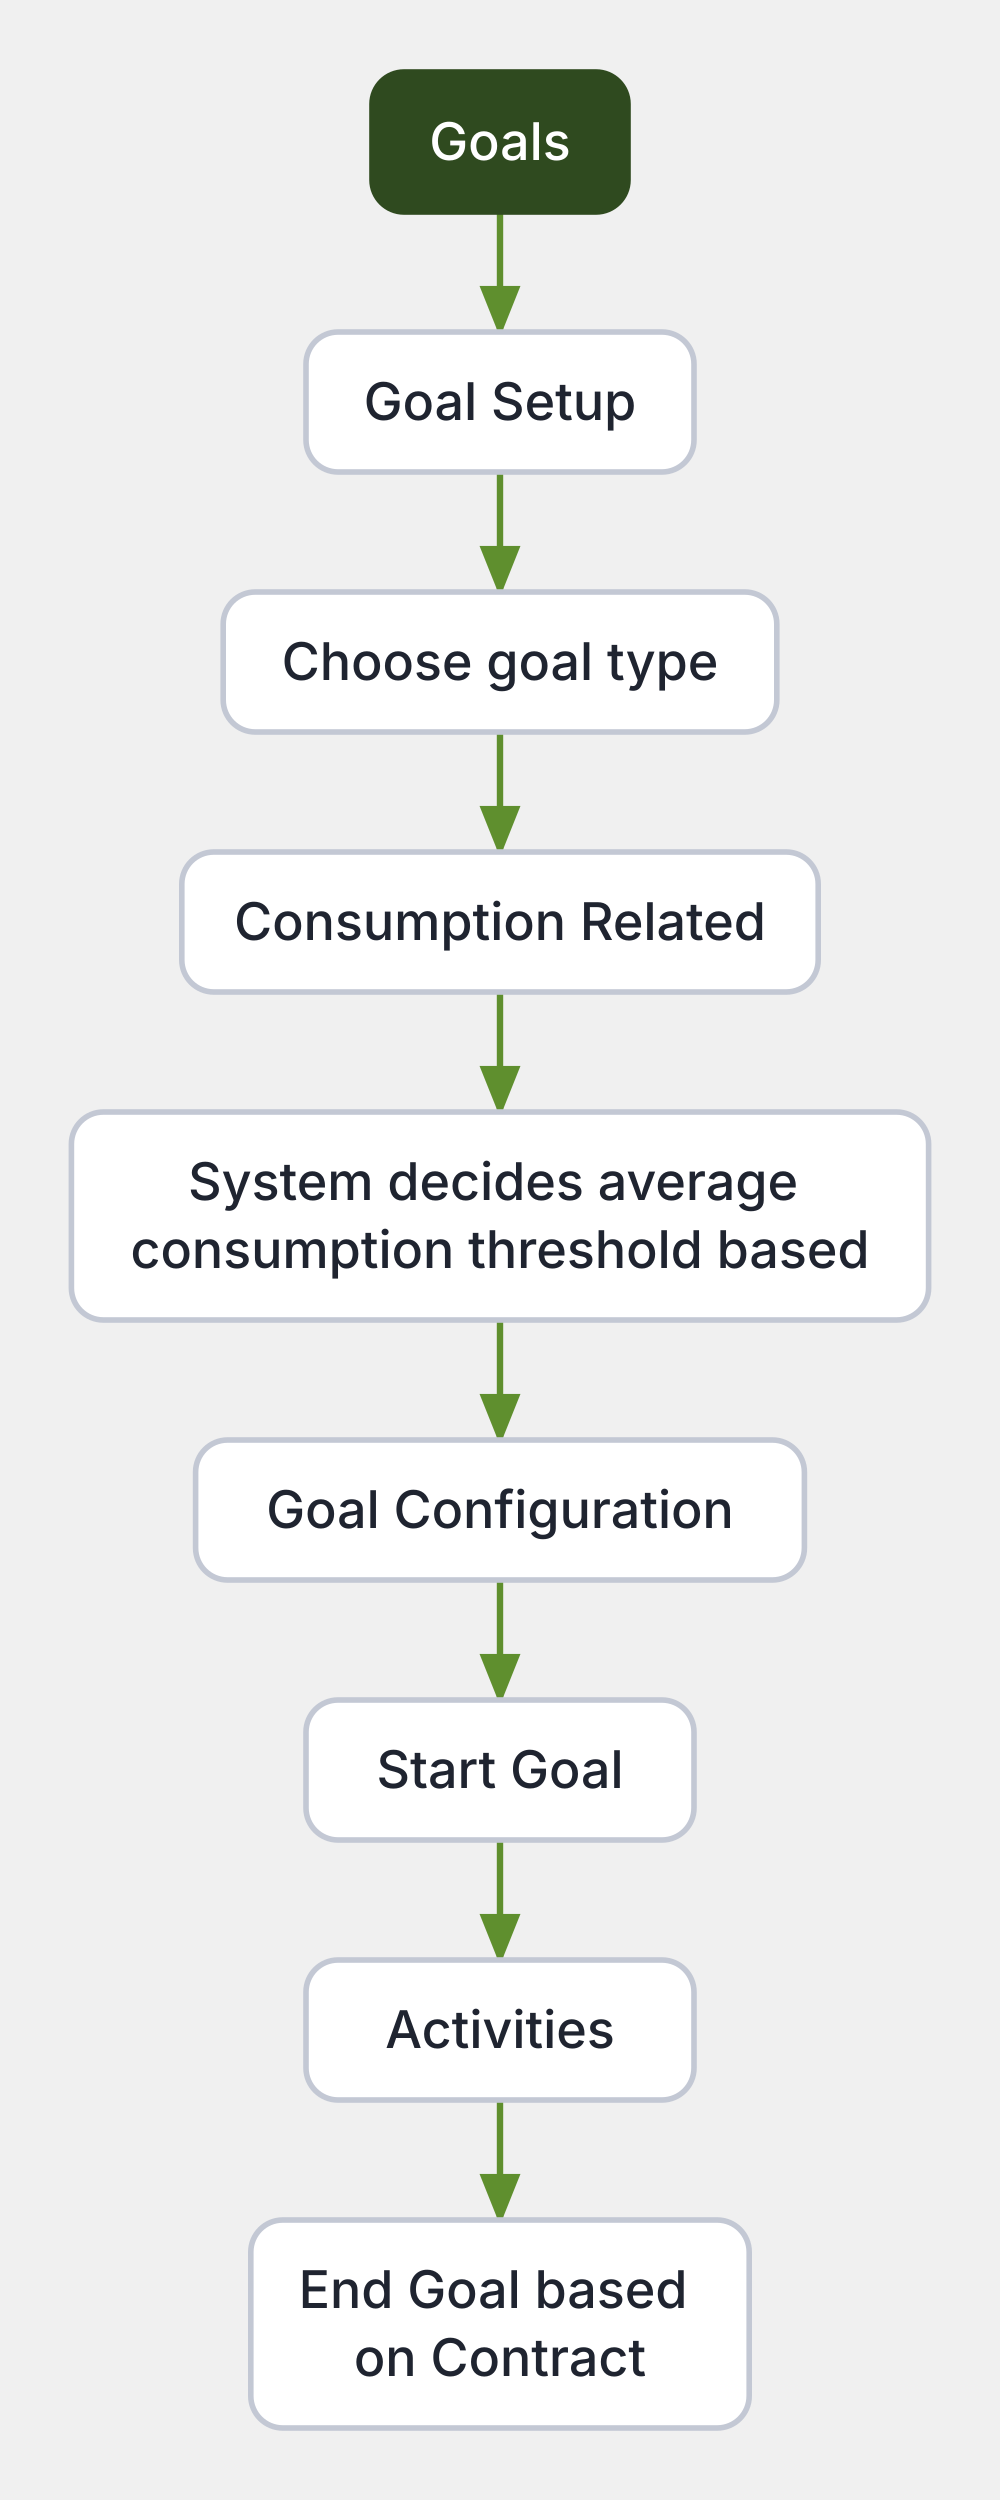
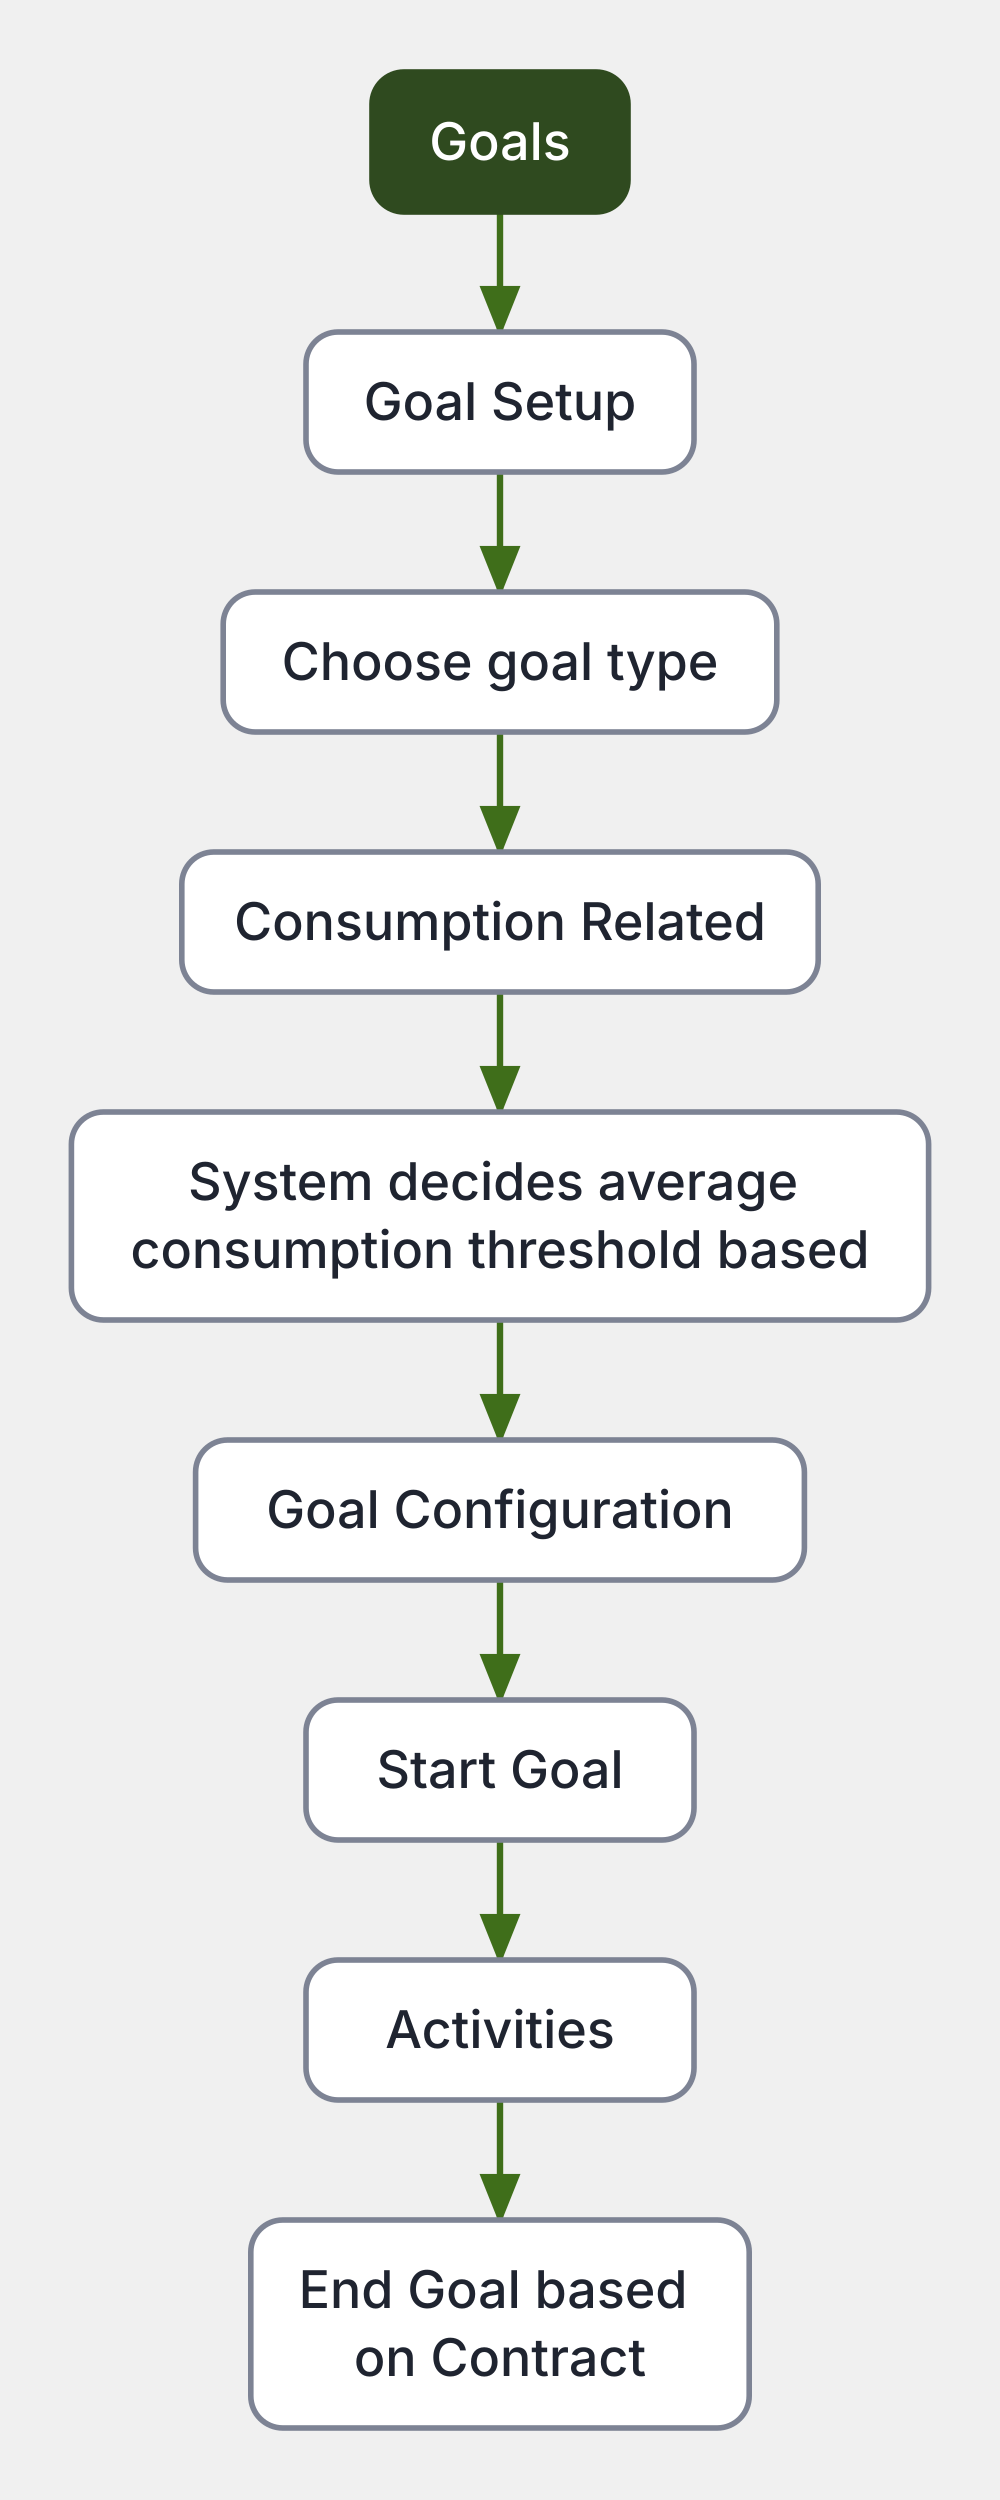
<svg xmlns="http://www.w3.org/2000/svg" viewBox="5 12 250 625" width="250" height="625" font-family="Inter, ui-sans-serif, system-ui, -apple-system, Segoe UI, Helvetica, Arial, sans-serif">
  <defs>
    <marker id="ar" viewBox="0 0 10 10" refX="9" refY="5" markerWidth="8" markerHeight="8" orient="auto-start-reverse">
-       <path d="M0,1 L10,5 L0,9 z" fill="#5f8f2e" />
+       <path d="M0,1 L10,5 L0,9 z" fill="#3f6e1a" />
    </marker>
  </defs>
-   <path d="M130.0,65.0 L130.0,95.0" fill="none" stroke="#5f8f2e" stroke-width="1.6" stroke-linejoin="round" marker-end="url(#ar)" />
-   <path d="M130.0,130.0 L130.0,160.0" fill="none" stroke="#5f8f2e" stroke-width="1.6" stroke-linejoin="round" marker-end="url(#ar)" />
-   <path d="M130.0,195.0 L130.0,225.0" fill="none" stroke="#5f8f2e" stroke-width="1.6" stroke-linejoin="round" marker-end="url(#ar)" />
-   <path d="M130.0,260.0 L130.0,290.0" fill="none" stroke="#5f8f2e" stroke-width="1.6" stroke-linejoin="round" marker-end="url(#ar)" />
-   <path d="M130.0,342.0 L130.0,372.0" fill="none" stroke="#5f8f2e" stroke-width="1.6" stroke-linejoin="round" marker-end="url(#ar)" />
-   <path d="M130.0,407.0 L130.0,437.0" fill="none" stroke="#5f8f2e" stroke-width="1.6" stroke-linejoin="round" marker-end="url(#ar)" />
-   <path d="M130.0,472.0 L130.0,502.0" fill="none" stroke="#5f8f2e" stroke-width="1.6" stroke-linejoin="round" marker-end="url(#ar)" />
-   <path d="M130.0,537.0 L130.0,567.0" fill="none" stroke="#5f8f2e" stroke-width="1.6" stroke-linejoin="round" marker-end="url(#ar)" />
+   <path d="M130.0,65.0 L130.0,95.0" fill="none" stroke="#3f6e1a" stroke-width="1.6" stroke-linejoin="round" marker-end="url(#ar)" />
+   <path d="M130.0,130.0 L130.0,160.0" fill="none" stroke="#3f6e1a" stroke-width="1.6" stroke-linejoin="round" marker-end="url(#ar)" />
+   <path d="M130.0,195.0 L130.0,225.0" fill="none" stroke="#3f6e1a" stroke-width="1.6" stroke-linejoin="round" marker-end="url(#ar)" />
+   <path d="M130.0,260.0 L130.0,290.0" fill="none" stroke="#3f6e1a" stroke-width="1.6" stroke-linejoin="round" marker-end="url(#ar)" />
+   <path d="M130.0,342.0 L130.0,372.0" fill="none" stroke="#3f6e1a" stroke-width="1.6" stroke-linejoin="round" marker-end="url(#ar)" />
+   <path d="M130.0,407.0 L130.0,437.0" fill="none" stroke="#3f6e1a" stroke-width="1.6" stroke-linejoin="round" marker-end="url(#ar)" />
+   <path d="M130.0,472.0 L130.0,502.0" fill="none" stroke="#3f6e1a" stroke-width="1.6" stroke-linejoin="round" marker-end="url(#ar)" />
+   <path d="M130.0,537.0 L130.0,567.0" fill="none" stroke="#3f6e1a" stroke-width="1.6" stroke-linejoin="round" marker-end="url(#ar)" />
  <rect x="98.0" y="30.0" width="64" height="35" rx="8" fill="#2f4a1f" stroke="#2f4a1f" stroke-width="1.4" />
  <text text-anchor="middle" font-size="13" font-weight="500" fill="#ffffff">
    <tspan x="130" y="52.0">Goals</tspan>
  </text>
-   <rect x="81.5" y="95.0" width="97.0" height="35" rx="8" fill="#ffffff" stroke="#c3c8d4" stroke-width="1.4" />
+   <rect x="81.5" y="95.0" width="97.0" height="35" rx="8" fill="#ffffff" stroke="#7d8394" stroke-width="1.4" />
  <text text-anchor="middle" font-size="13" font-weight="500" fill="#1f2430">
    <tspan x="130" y="117.0">Goal Setup</tspan>
  </text>
-   <rect x="60.8" y="160.0" width="138.4" height="35" rx="8" fill="#ffffff" stroke="#c3c8d4" stroke-width="1.4" />
+   <rect x="60.8" y="160.0" width="138.4" height="35" rx="8" fill="#ffffff" stroke="#7d8394" stroke-width="1.4" />
  <text text-anchor="middle" font-size="13" font-weight="500" fill="#1f2430">
    <tspan x="130" y="182.0">Choose goal type</tspan>
  </text>
-   <rect x="50.45" y="225.0" width="159.1" height="35" rx="8" fill="#ffffff" stroke="#c3c8d4" stroke-width="1.4" />
+   <rect x="50.45" y="225.0" width="159.1" height="35" rx="8" fill="#ffffff" stroke="#7d8394" stroke-width="1.4" />
  <text text-anchor="middle" font-size="13" font-weight="500" fill="#1f2430">
    <tspan x="130" y="247.0">Consumption Related</tspan>
  </text>
-   <rect x="22.85" y="290.0" width="214.3" height="52" rx="8" fill="#ffffff" stroke="#c3c8d4" stroke-width="1.4" />
+   <rect x="22.85" y="290.0" width="214.3" height="52" rx="8" fill="#ffffff" stroke="#7d8394" stroke-width="1.4" />
  <text text-anchor="middle" font-size="13" font-weight="500" fill="#1f2430">
    <tspan x="130" y="312.0">System decides average</tspan>
    <tspan x="130" y="329.0">consumption threshold based</tspan>
  </text>
-   <rect x="53.9" y="372.0" width="152.2" height="35" rx="8" fill="#ffffff" stroke="#c3c8d4" stroke-width="1.4" />
+   <rect x="53.9" y="372.0" width="152.2" height="35" rx="8" fill="#ffffff" stroke="#7d8394" stroke-width="1.4" />
  <text text-anchor="middle" font-size="13" font-weight="500" fill="#1f2430">
    <tspan x="130" y="394.0">Goal Configuration</tspan>
  </text>
-   <rect x="81.5" y="437.0" width="97.0" height="35" rx="8" fill="#ffffff" stroke="#c3c8d4" stroke-width="1.4" />
+   <rect x="81.5" y="437.0" width="97.0" height="35" rx="8" fill="#ffffff" stroke="#7d8394" stroke-width="1.4" />
  <text text-anchor="middle" font-size="13" font-weight="500" fill="#1f2430">
    <tspan x="130" y="459.0">Start Goal</tspan>
  </text>
-   <rect x="81.5" y="502.0" width="97.0" height="35" rx="8" fill="#ffffff" stroke="#c3c8d4" stroke-width="1.4" />
+   <rect x="81.5" y="502.0" width="97.0" height="35" rx="8" fill="#ffffff" stroke="#7d8394" stroke-width="1.4" />
  <text text-anchor="middle" font-size="13" font-weight="500" fill="#1f2430">
    <tspan x="130" y="524.0">Activities</tspan>
  </text>
-   <rect x="67.7" y="567.0" width="124.6" height="52" rx="8" fill="#ffffff" stroke="#c3c8d4" stroke-width="1.4" />
+   <rect x="67.7" y="567.0" width="124.6" height="52" rx="8" fill="#ffffff" stroke="#7d8394" stroke-width="1.4" />
  <text text-anchor="middle" font-size="13" font-weight="500" fill="#1f2430">
    <tspan x="130" y="589.0">End Goal based</tspan>
    <tspan x="130" y="606.0">on Contract</tspan>
  </text>
</svg>
